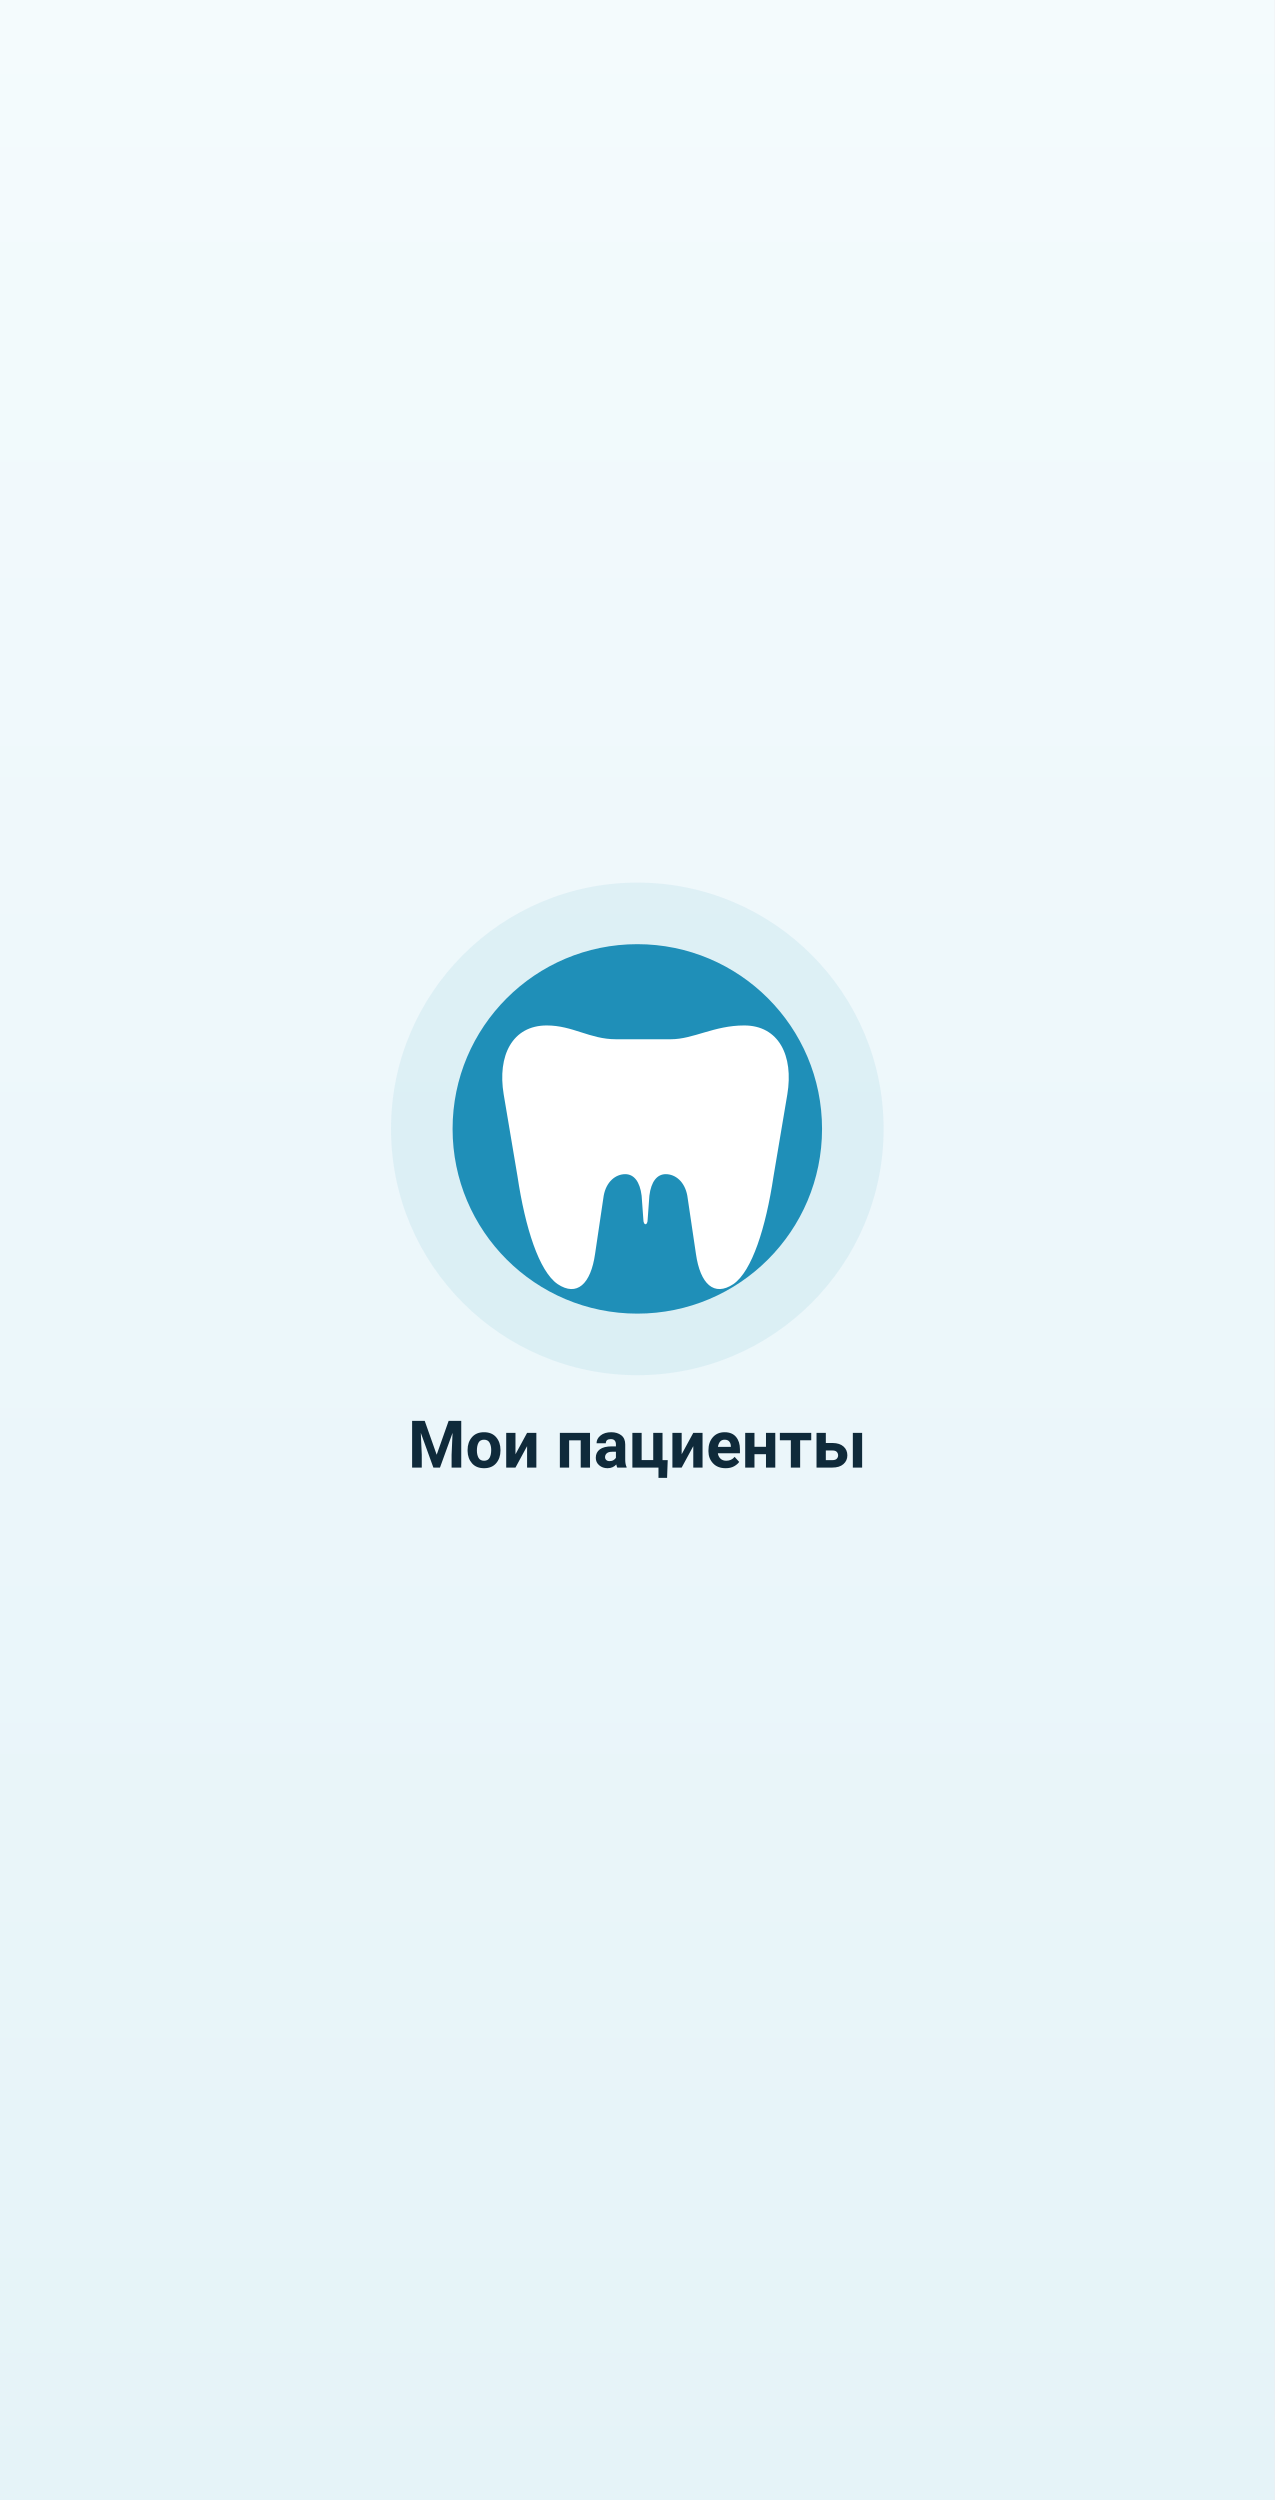
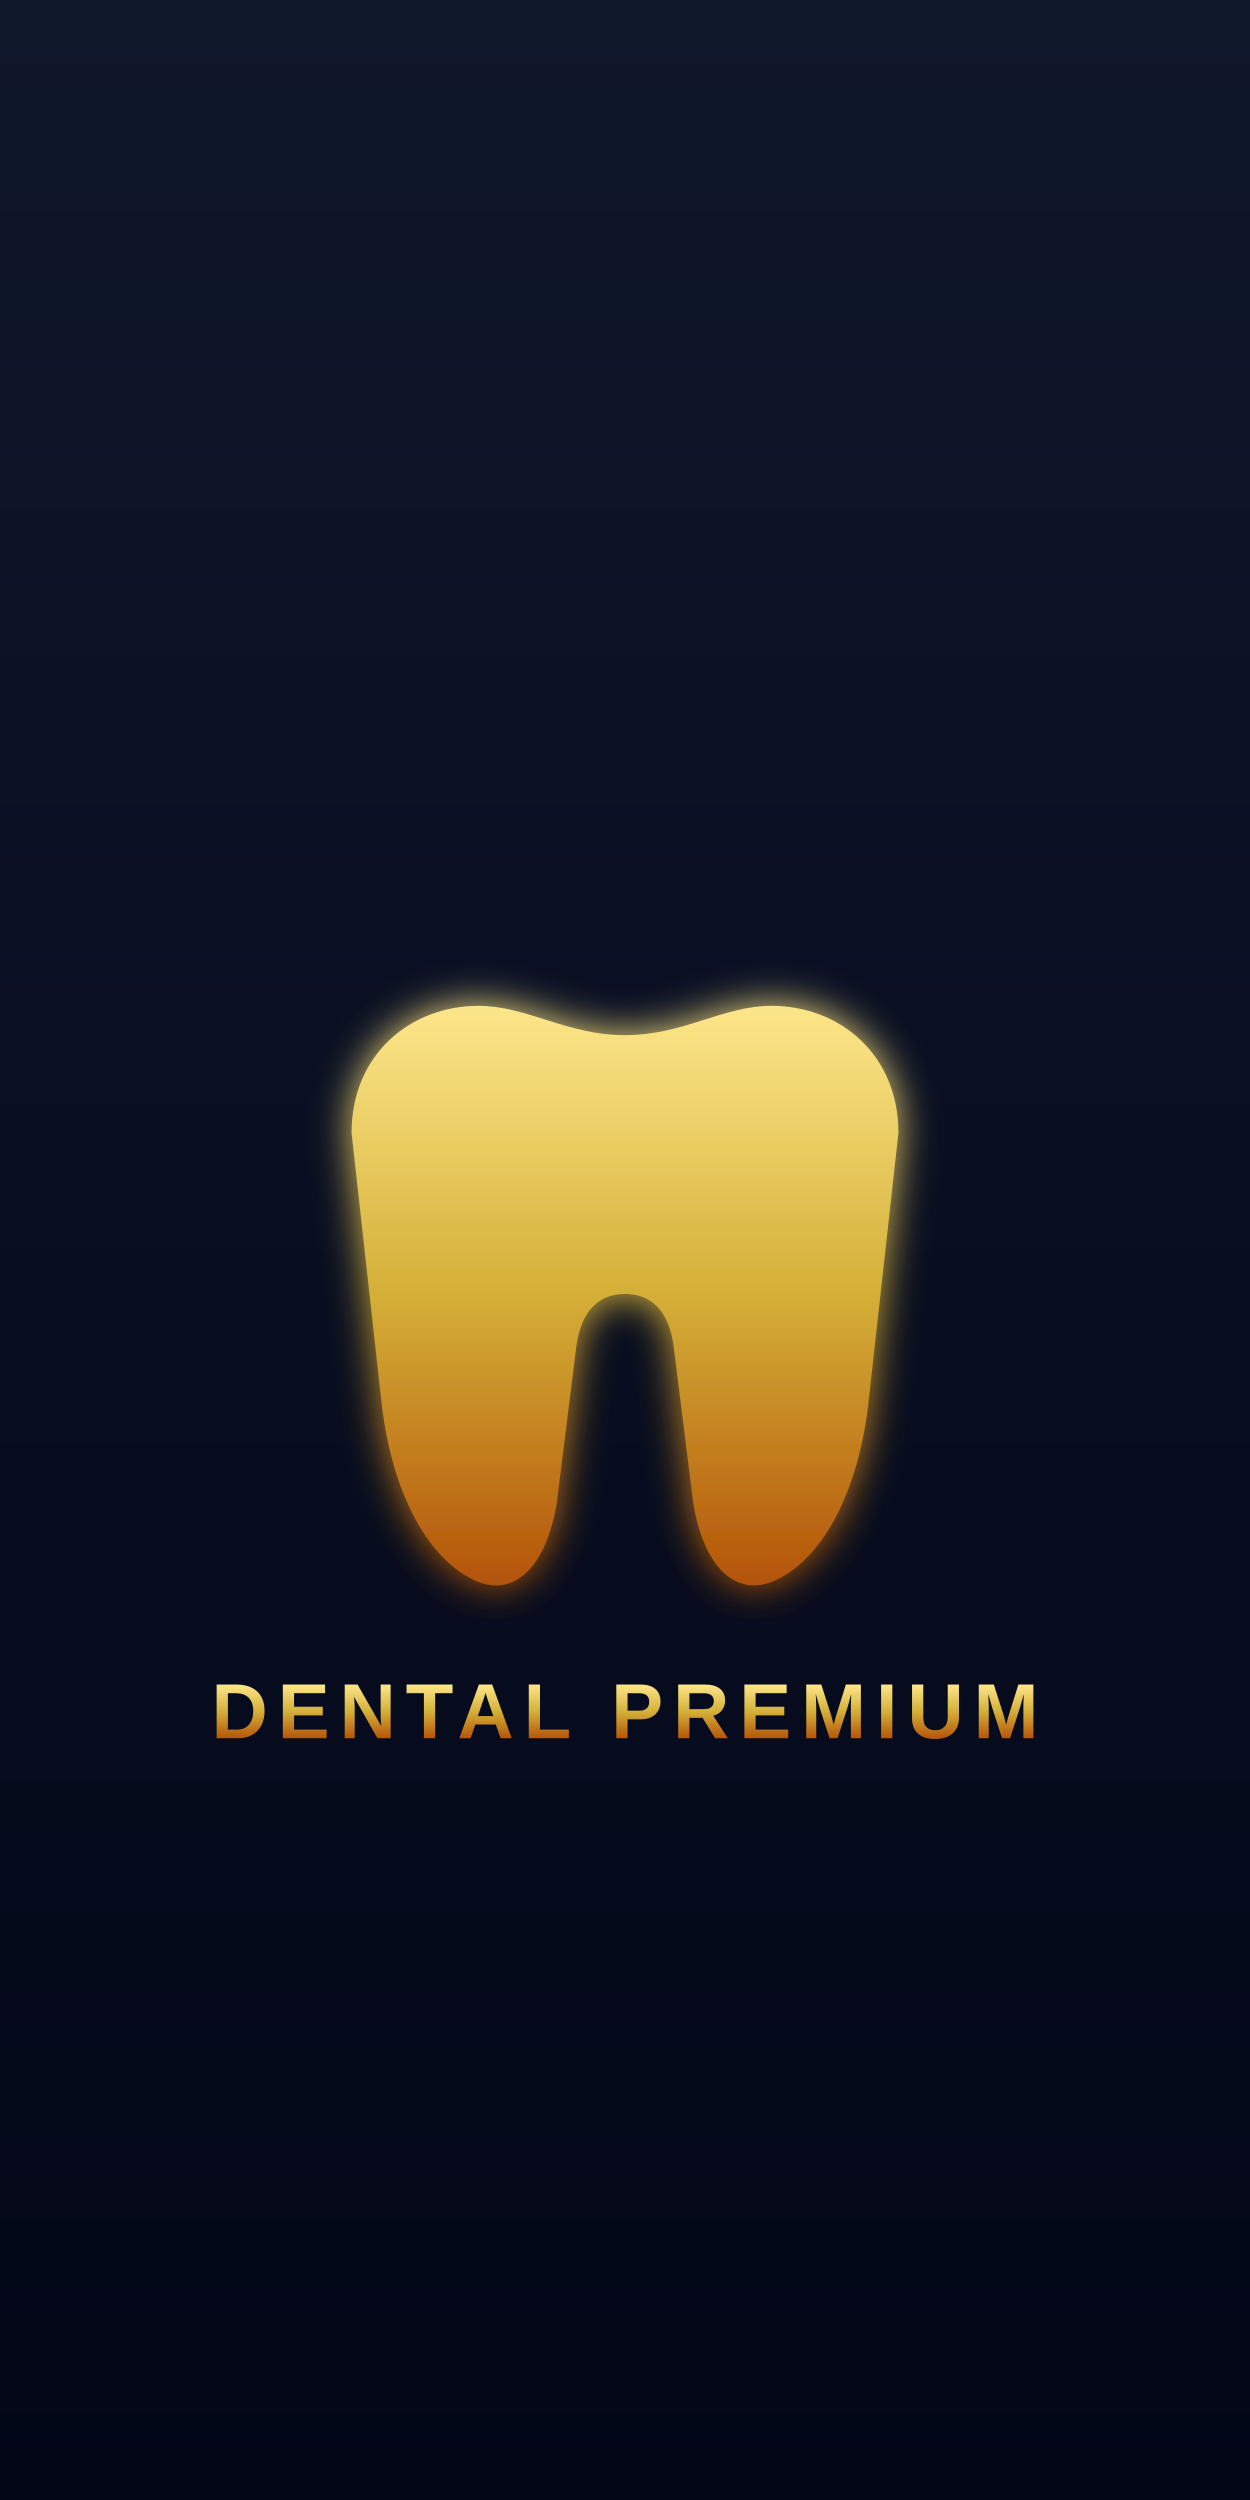
- <svg xmlns="http://www.w3.org/2000/svg" width="1242" height="2436" viewBox="0 0 1242 2436">
+ <svg xmlns="http://www.w3.org/2000/svg" width="1024" height="2048" viewBox="0 0 1024 2048">
  <defs>
-     <linearGradient id="bg" x1="0%" y1="0%" x2="0%" y2="100%">
-       <stop offset="0%" stop-color="#F4FBFD" />
-       <stop offset="100%" stop-color="#E5F3F8" />
+     <linearGradient id="premium-bg" x1="0%" y1="0%" x2="0%" y2="100%">
+       <stop offset="0%" stop-color="#0F172A" />
+       <stop offset="100%" stop-color="#020617" />
    </linearGradient>
+     <linearGradient id="gold-gradient" x1="0%" y1="0%" x2="0%" y2="100%">
+       <stop offset="0%" stop-color="#FDE68A" />
+       <stop offset="50%" stop-color="#D4AF37" />
+       <stop offset="100%" stop-color="#B45309" />
+     </linearGradient>
+     <filter id="glow" x="-20%" y="-20%" width="140%" height="140%">
+       <feGaussianBlur stdDeviation="20" result="blur" />
+       <feComposite in="SourceGraphic" in2="blur" operator="over" />
+     </filter>
  </defs>
-   <rect width="1242" height="2436" fill="url(#bg)" />
-   <g transform="translate(621 1100)">
-     <circle cx="0" cy="0" r="240" fill="#1F8FB8" opacity="0.08" />
-     <circle cx="0" cy="0" r="180" fill="#1F8FB8" />
-     <g transform="scale(0.42) translate(0 10)" fill="#FFFFFF">
-       <path d="         M -210 -250         C -290 -250 -325 -180 -310 -90         L -278 100         C -260 220 -228 320 -185 350         C -140 380 -108 350 -98 280         L -78 145         C -72 112 -50 95 -28 95         C -8 95 6 112 10 145         L 14 200         C 14 215 24 215 24 200         L 28 145         C 32 112 46 95 66 95         C 88 95 110 112 116 145         L 136 280         C 146 350 178 380 223 350         C 266 320 298 220 316 100         L 348 -90         C 363 -180 328 -250 248 -250         C 178 -250 130 -218 78 -218         L -50 -218         C -110 -218 -150 -250 -210 -250         Z       " />
-     </g>
+   <rect width="1024" height="2048" fill="url(#premium-bg)" />
+   <g transform="translate(512 1024) scale(0.8)">
+     <path fill="url(#gold-gradient)" filter="url(#glow)" d="       M -150 -250       C -220 -250 -280 -200 -280 -120       L -250 150       C -240 250 -200 320 -150 340       C -110 355 -80 320 -70 260       L -50 100       C -45 60 -25 45 0 45       C 25 45 45 60 50 100       L 70 260       C 80 320 110 355 150 340       C 200 320 240 250 250 150       L 280 -120       C 280 -200 220 -250 150 -250       C 100 -250 60 -220 0 -220       C -60 -220 -100 -250 -150 -250       Z     " />
+     <text x="0" y="500" font-family="Arial, sans-serif" font-size="80" fill="url(#gold-gradient)" text-anchor="middle" font-weight="bold" letter-spacing="10">DENTAL PREMIUM</text>
  </g>
-   <text x="621" y="1430" text-anchor="middle" font-family="-apple-system, BlinkMacSystemFont, 'Segoe UI', Roboto, sans-serif" font-size="64" font-weight="700" fill="#0F2A3A">Мои пациенты</text>
</svg>
